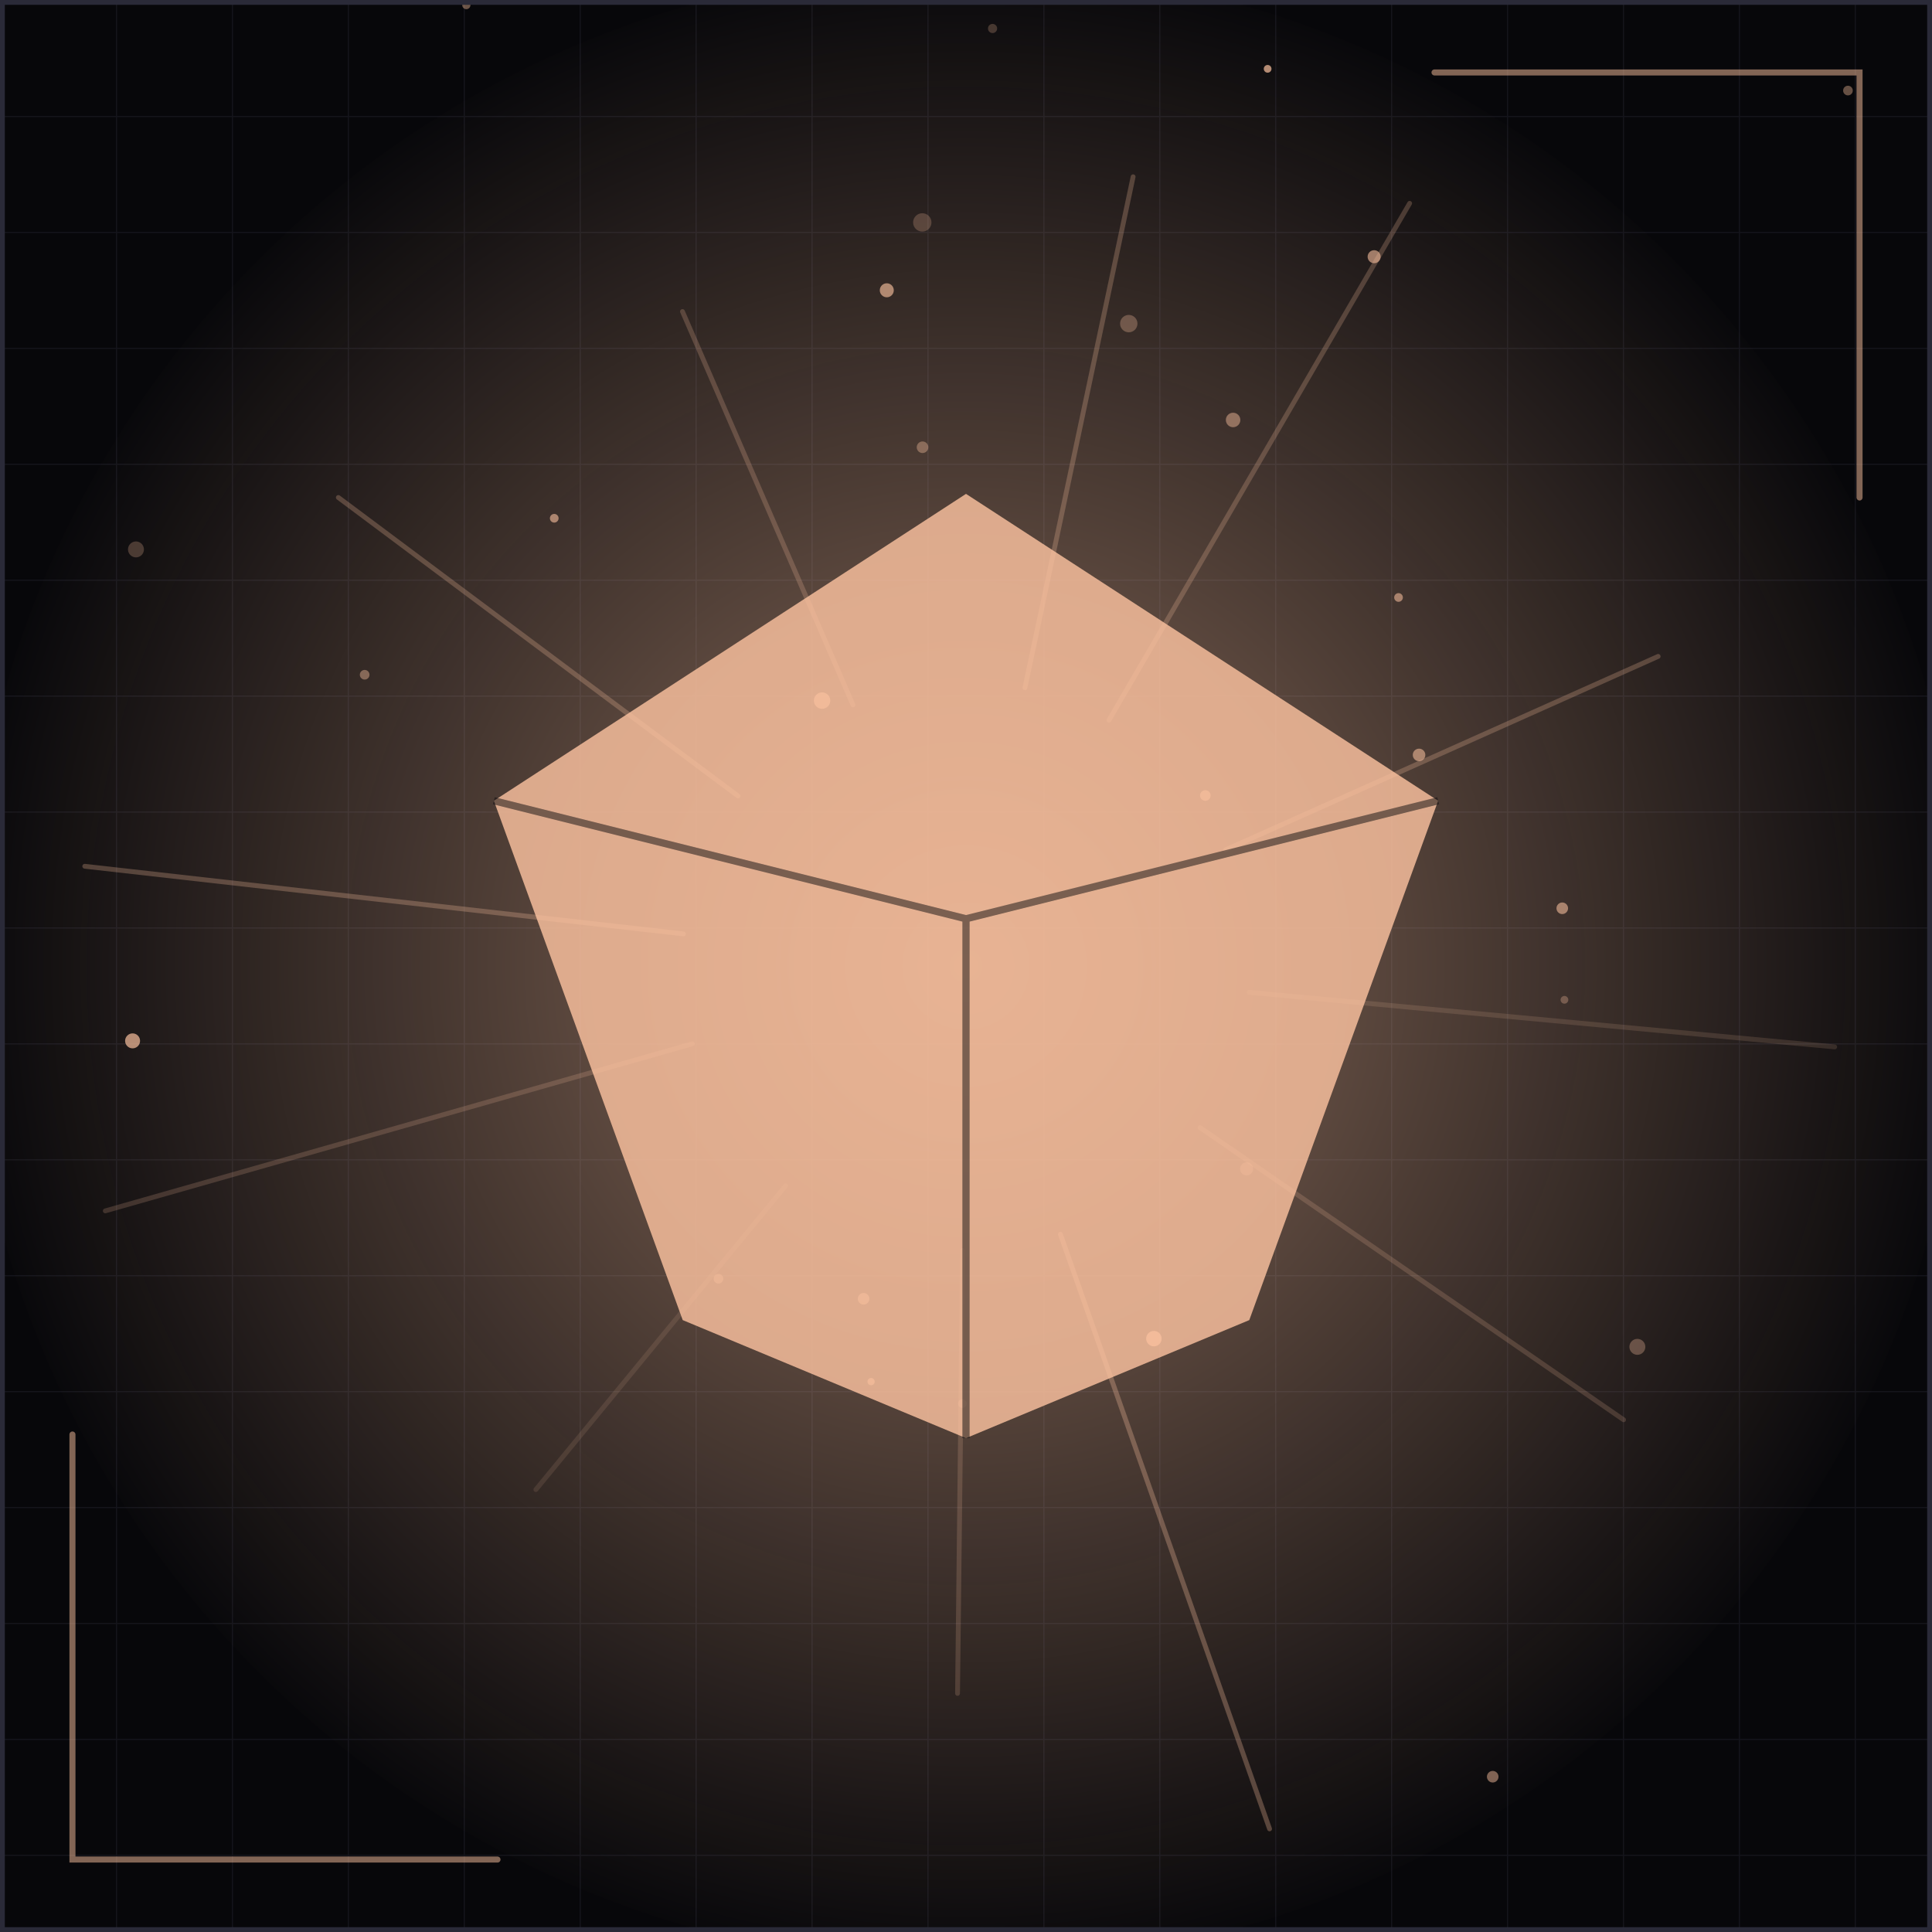
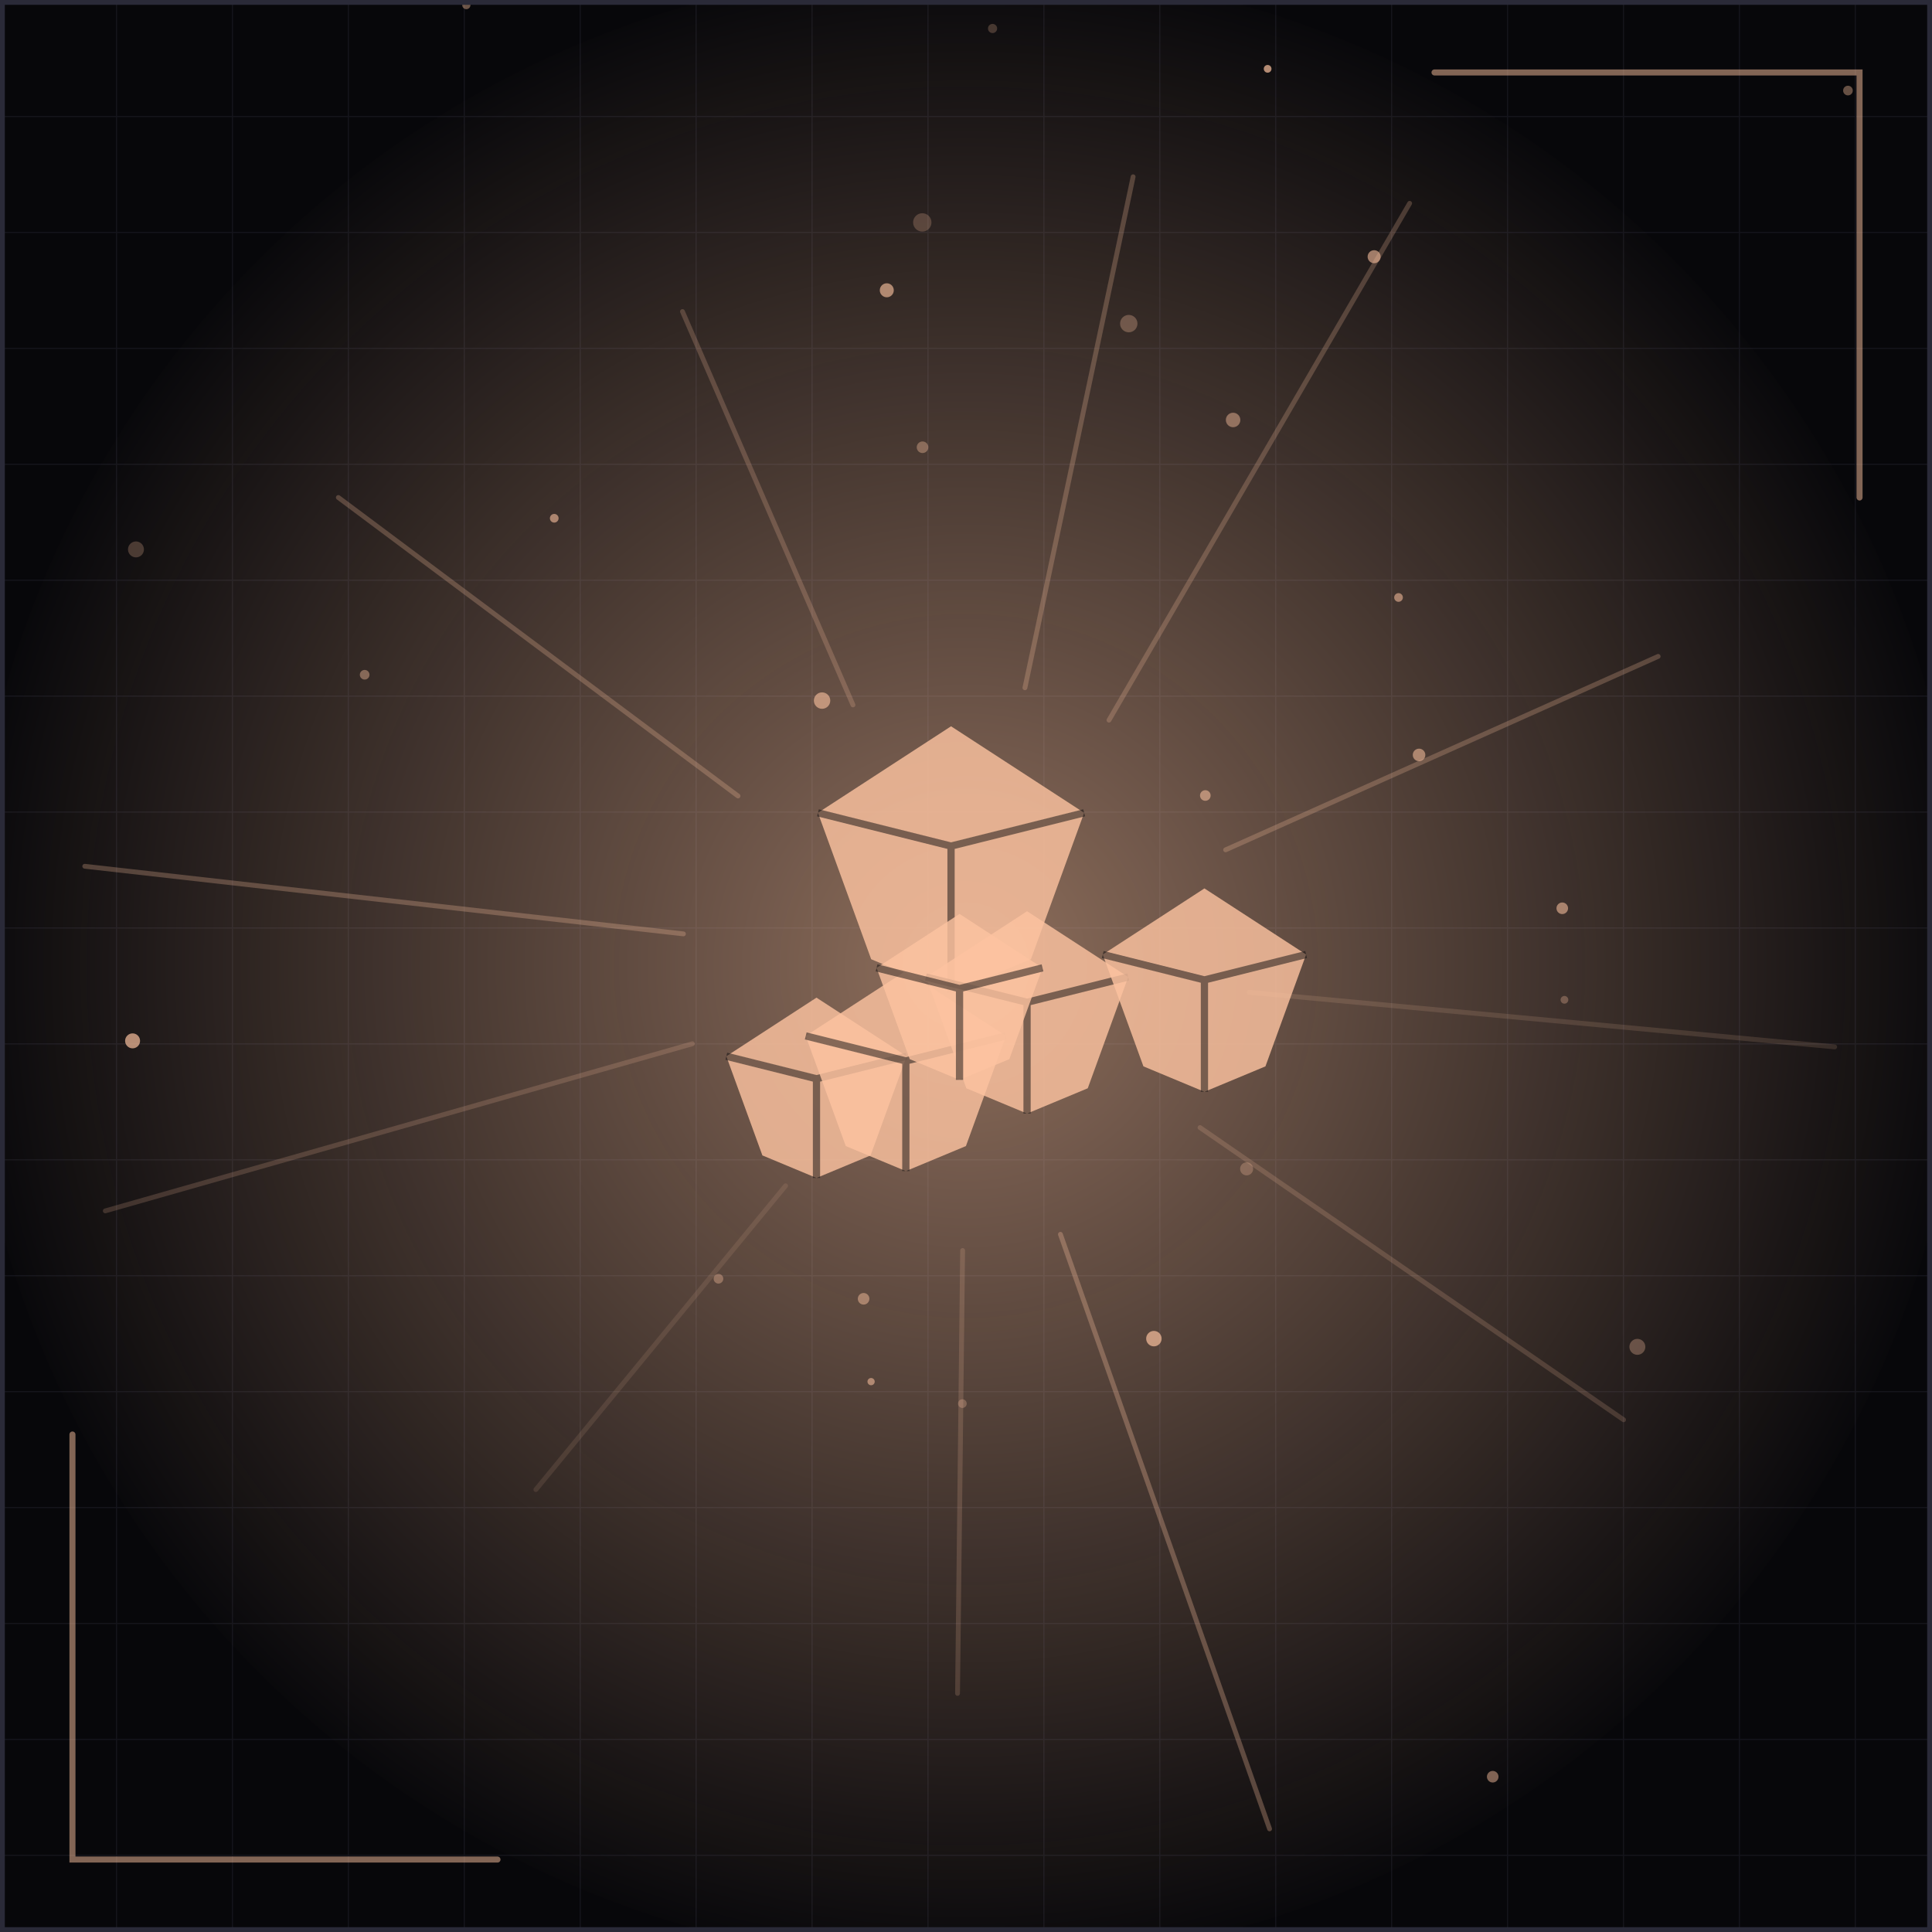
<svg xmlns="http://www.w3.org/2000/svg" width="800" height="800" viewBox="0 0 800 800">
  <rect width="800" height="800" fill="#07070a" />
  <defs>
    <pattern id="grid" width="48" height="48" patternUnits="userSpaceOnUse">
      <path d="M 48 0 L 0 0 0 48" fill="none" stroke="#2a2a38" stroke-width="1" opacity="0.35" />
    </pattern>
  </defs>
  <rect width="800" height="800" fill="url(#grid)" />
  <defs>
    <radialGradient id="glow1" cx="50%" cy="50%" r="50%">
      <stop offset="0%" stop-color="#fdc3a0" stop-opacity="0.55" />
      <stop offset="100%" stop-color="#fdc3a0" stop-opacity="0" />
    </radialGradient>
  </defs>
  <circle cx="400" cy="400" r="414" fill="url(#glow1)" />
  <g opacity="0.4" stroke="#fdc3a0" stroke-width="2" stroke-linecap="round">
    <line x1="517.3" y1="410.9" x2="759.7" y2="433.5" opacity="0.34" />
    <line x1="496.9" y1="466.9" x2="672.3" y2="587.9" opacity="0.43" />
    <line x1="439.1" y1="511.1" x2="525.7" y2="757.3" opacity="0.73" />
    <line x1="398.6" y1="517.8" x2="396.5" y2="701.2" opacity="0.44" />
    <line x1="325.3" y1="491.0" x2="221.9" y2="616.8" opacity="0.28" />
    <line x1="286.7" y1="432.2" x2="43.6" y2="501.4" opacity="0.45" />
    <line x1="283.0" y1="386.7" x2="35.1" y2="358.7" opacity="0.65" />
    <line x1="305.6" y1="329.6" x2="140.1" y2="206.0" opacity="0.61" />
    <line x1="353.2" y1="291.9" x2="282.6" y2="129.0" opacity="0.53" />
    <line x1="424.4" y1="284.8" x2="469.2" y2="73.2" opacity="0.61" />
    <line x1="459.2" y1="298.2" x2="583.7" y2="84.2" opacity="0.56" />
    <line x1="507.5" y1="351.9" x2="686.6" y2="271.8" opacity="0.60" />
  </g>
  <circle cx="297.5" cy="529.5" r="2.0" fill="#fdc3a0" opacity="0.36" />
  <circle cx="340.4" cy="290.1" r="3.4" fill="#fdc3a0" opacity="0.60" />
  <circle cx="765.2" cy="37.5" r="2.0" fill="#fdc3a0" opacity="0.39" />
  <circle cx="524.9" cy="28.5" r="1.6" fill="#fdc3a0" opacity="0.69" />
  <circle cx="587.6" cy="312.6" r="2.6" fill="#fdc3a0" opacity="0.55" />
  <circle cx="646.9" cy="376.1" r="2.4" fill="#fdc3a0" opacity="0.56" />
  <circle cx="367.2" cy="120.2" r="2.9" fill="#fdc3a0" opacity="0.62" />
  <circle cx="360.7" cy="572.1" r="1.5" fill="#fdc3a0" opacity="0.55" />
  <circle cx="499.1" cy="329.4" r="2.2" fill="#fdc3a0" opacity="0.55" />
  <circle cx="357.6" cy="537.8" r="2.4" fill="#fdc3a0" opacity="0.47" />
  <circle cx="193.1" cy="2.1" r="1.7" fill="#fdc3a0" opacity="0.41" />
  <circle cx="54.9" cy="431.0" r="3.1" fill="#fdc3a0" opacity="0.68" />
  <circle cx="229.5" cy="214.6" r="1.8" fill="#fdc3a0" opacity="0.58" />
  <circle cx="618.1" cy="735.7" r="2.4" fill="#fdc3a0" opacity="0.48" />
  <circle cx="647.8" cy="414.0" r="1.6" fill="#fdc3a0" opacity="0.30" />
  <circle cx="516.2" cy="484.0" r="2.7" fill="#fdc3a0" opacity="0.28" />
  <circle cx="569.0" cy="106.3" r="2.7" fill="#fdc3a0" opacity="0.58" />
  <circle cx="411.0" cy="11.8" r="1.9" fill="#fdc3a0" opacity="0.23" />
  <circle cx="151.0" cy="279.4" r="2.0" fill="#fdc3a0" opacity="0.41" />
  <circle cx="579.1" cy="247.4" r="1.8" fill="#fdc3a0" opacity="0.55" />
  <circle cx="678.0" cy="557.7" r="3.3" fill="#fdc3a0" opacity="0.31" />
  <circle cx="467.4" cy="134.0" r="3.6" fill="#fdc3a0" opacity="0.30" />
  <circle cx="381.9" cy="92.1" r="3.8" fill="#fdc3a0" opacity="0.23" />
  <circle cx="382.0" cy="185.2" r="2.4" fill="#fdc3a0" opacity="0.37" />
  <circle cx="398.5" cy="581.2" r="1.8" fill="#fdc3a0" opacity="0.28" />
  <circle cx="510.6" cy="173.9" r="3.0" fill="#fdc3a0" opacity="0.45" />
  <circle cx="56.3" cy="227.5" r="3.3" fill="#fdc3a0" opacity="0.24" />
  <circle cx="477.8" cy="554.3" r="3.2" fill="#fdc3a0" opacity="0.68" />
-   <g transform="translate(400 400)" opacity="0.95">
-     <path d="M -195.5 -68.425 L 0 -195.5 L 195.5 -68.425 L 117.3 146.625 L 0 195.5 L -117.3 146.625 Z" fill="#fdc3a0" opacity="0.85" />
-     <path d="M -195.5 -68.425 L 0 -19.55 L 195.5 -68.425 M 0 -19.55 L 0 195.5" fill="none" stroke="#07070a" stroke-width="3" opacity="0.5" />
+   <g transform="translate(338.0874 450.4333)" opacity="0.95">
+     <path d="M -37.332 -13.066 L 0 -37.332 L 37.332 -13.066 L 22.399 27.999 L 0 37.332 L -22.399 27.999 Z" fill="#fdc3a0" opacity="0.85" />
+     <path d="M -37.332 -13.066 L 0 -3.733 L 37.332 -13.066 M 0 -3.733 L 0 37.332" fill="none" stroke="#07070a" stroke-width="3" opacity="0.5" />
+   </g>
+   <g transform="translate(375.093 443.4652)" opacity="0.95">
+     <path d="M -41.46 -14.511 L 0 -41.46 L 41.46 -14.511 L 24.876 31.095 L 0 41.46 L -24.876 31.095 Z" fill="#fdc3a0" opacity="0.85" />
+     <path d="M -41.46 -14.511 L 0 -4.146 L 41.46 -14.511 M 0 -4.146 L 0 41.46" fill="none" stroke="#07070a" stroke-width="3" opacity="0.5" />
+   </g>
+   <g transform="translate(393.8068 355.8581)" opacity="0.95">
+     <path d="M -55.118 -19.291 L 0 -55.118 L 55.118 -19.291 L 33.071 41.339 L 0 55.118 L -33.071 41.339 Z" fill="#fdc3a0" opacity="0.85" />
+     <path d="M -55.118 -19.291 L 0 -5.512 L 55.118 -19.291 M 0 -5.512 L 0 55.118" fill="none" stroke="#07070a" stroke-width="3" opacity="0.5" />
+   </g>
+   <g transform="translate(425.2814 419.218)" opacity="0.95">
+     <path d="M -41.89 -14.661 L 0 -41.89 L 41.89 -14.661 L 25.134 31.417 L 0 41.89 L -25.134 31.417 Z" fill="#fdc3a0" opacity="0.85" />
+     <path d="M -41.89 -14.661 L 0 -4.189 L 41.89 -14.661 M 0 -4.189 L 0 41.89" fill="none" stroke="#07070a" stroke-width="3" opacity="0.5" />
+   </g>
+   <g transform="translate(397.3215 412.7983)" opacity="0.95">
+     <path d="M -34.358 -12.025 L 0 -34.358 L 34.358 -12.025 L 20.615 25.769 L 0 34.358 L -20.615 25.769 Z" fill="#fdc3a0" opacity="0.85" />
+     <path d="M -34.358 -12.025 L 0 -3.436 L 34.358 -12.025 M 0 -3.436 L 0 34.358" fill="none" stroke="#07070a" stroke-width="3" opacity="0.5" />
+   </g>
+   <g transform="translate(498.7305 409.9794)" opacity="0.95">
+     <path d="M -42.107 -14.737 L 0 -42.107 L 42.107 -14.737 L 25.264 31.58 L 0 42.107 L -25.264 31.58 Z" fill="#fdc3a0" opacity="0.85" />
+     <path d="M -42.107 -14.737 L 0 -4.211 L 42.107 -14.737 M 0 -4.211 L 0 42.107" fill="none" stroke="#07070a" stroke-width="3" opacity="0.5" />
  </g>
  <g opacity="0.5" stroke="#fdc3a0" stroke-width="2.5" stroke-linecap="round">
    <path d="M 594 30 L 770 30 L 770 206" fill="none" />
    <path d="M 30 594 L 30 770 L 206 770" fill="none" />
  </g>
  <rect x="1" y="1" width="798" height="798" fill="none" stroke="#2a2a38" stroke-width="2" />
</svg>
